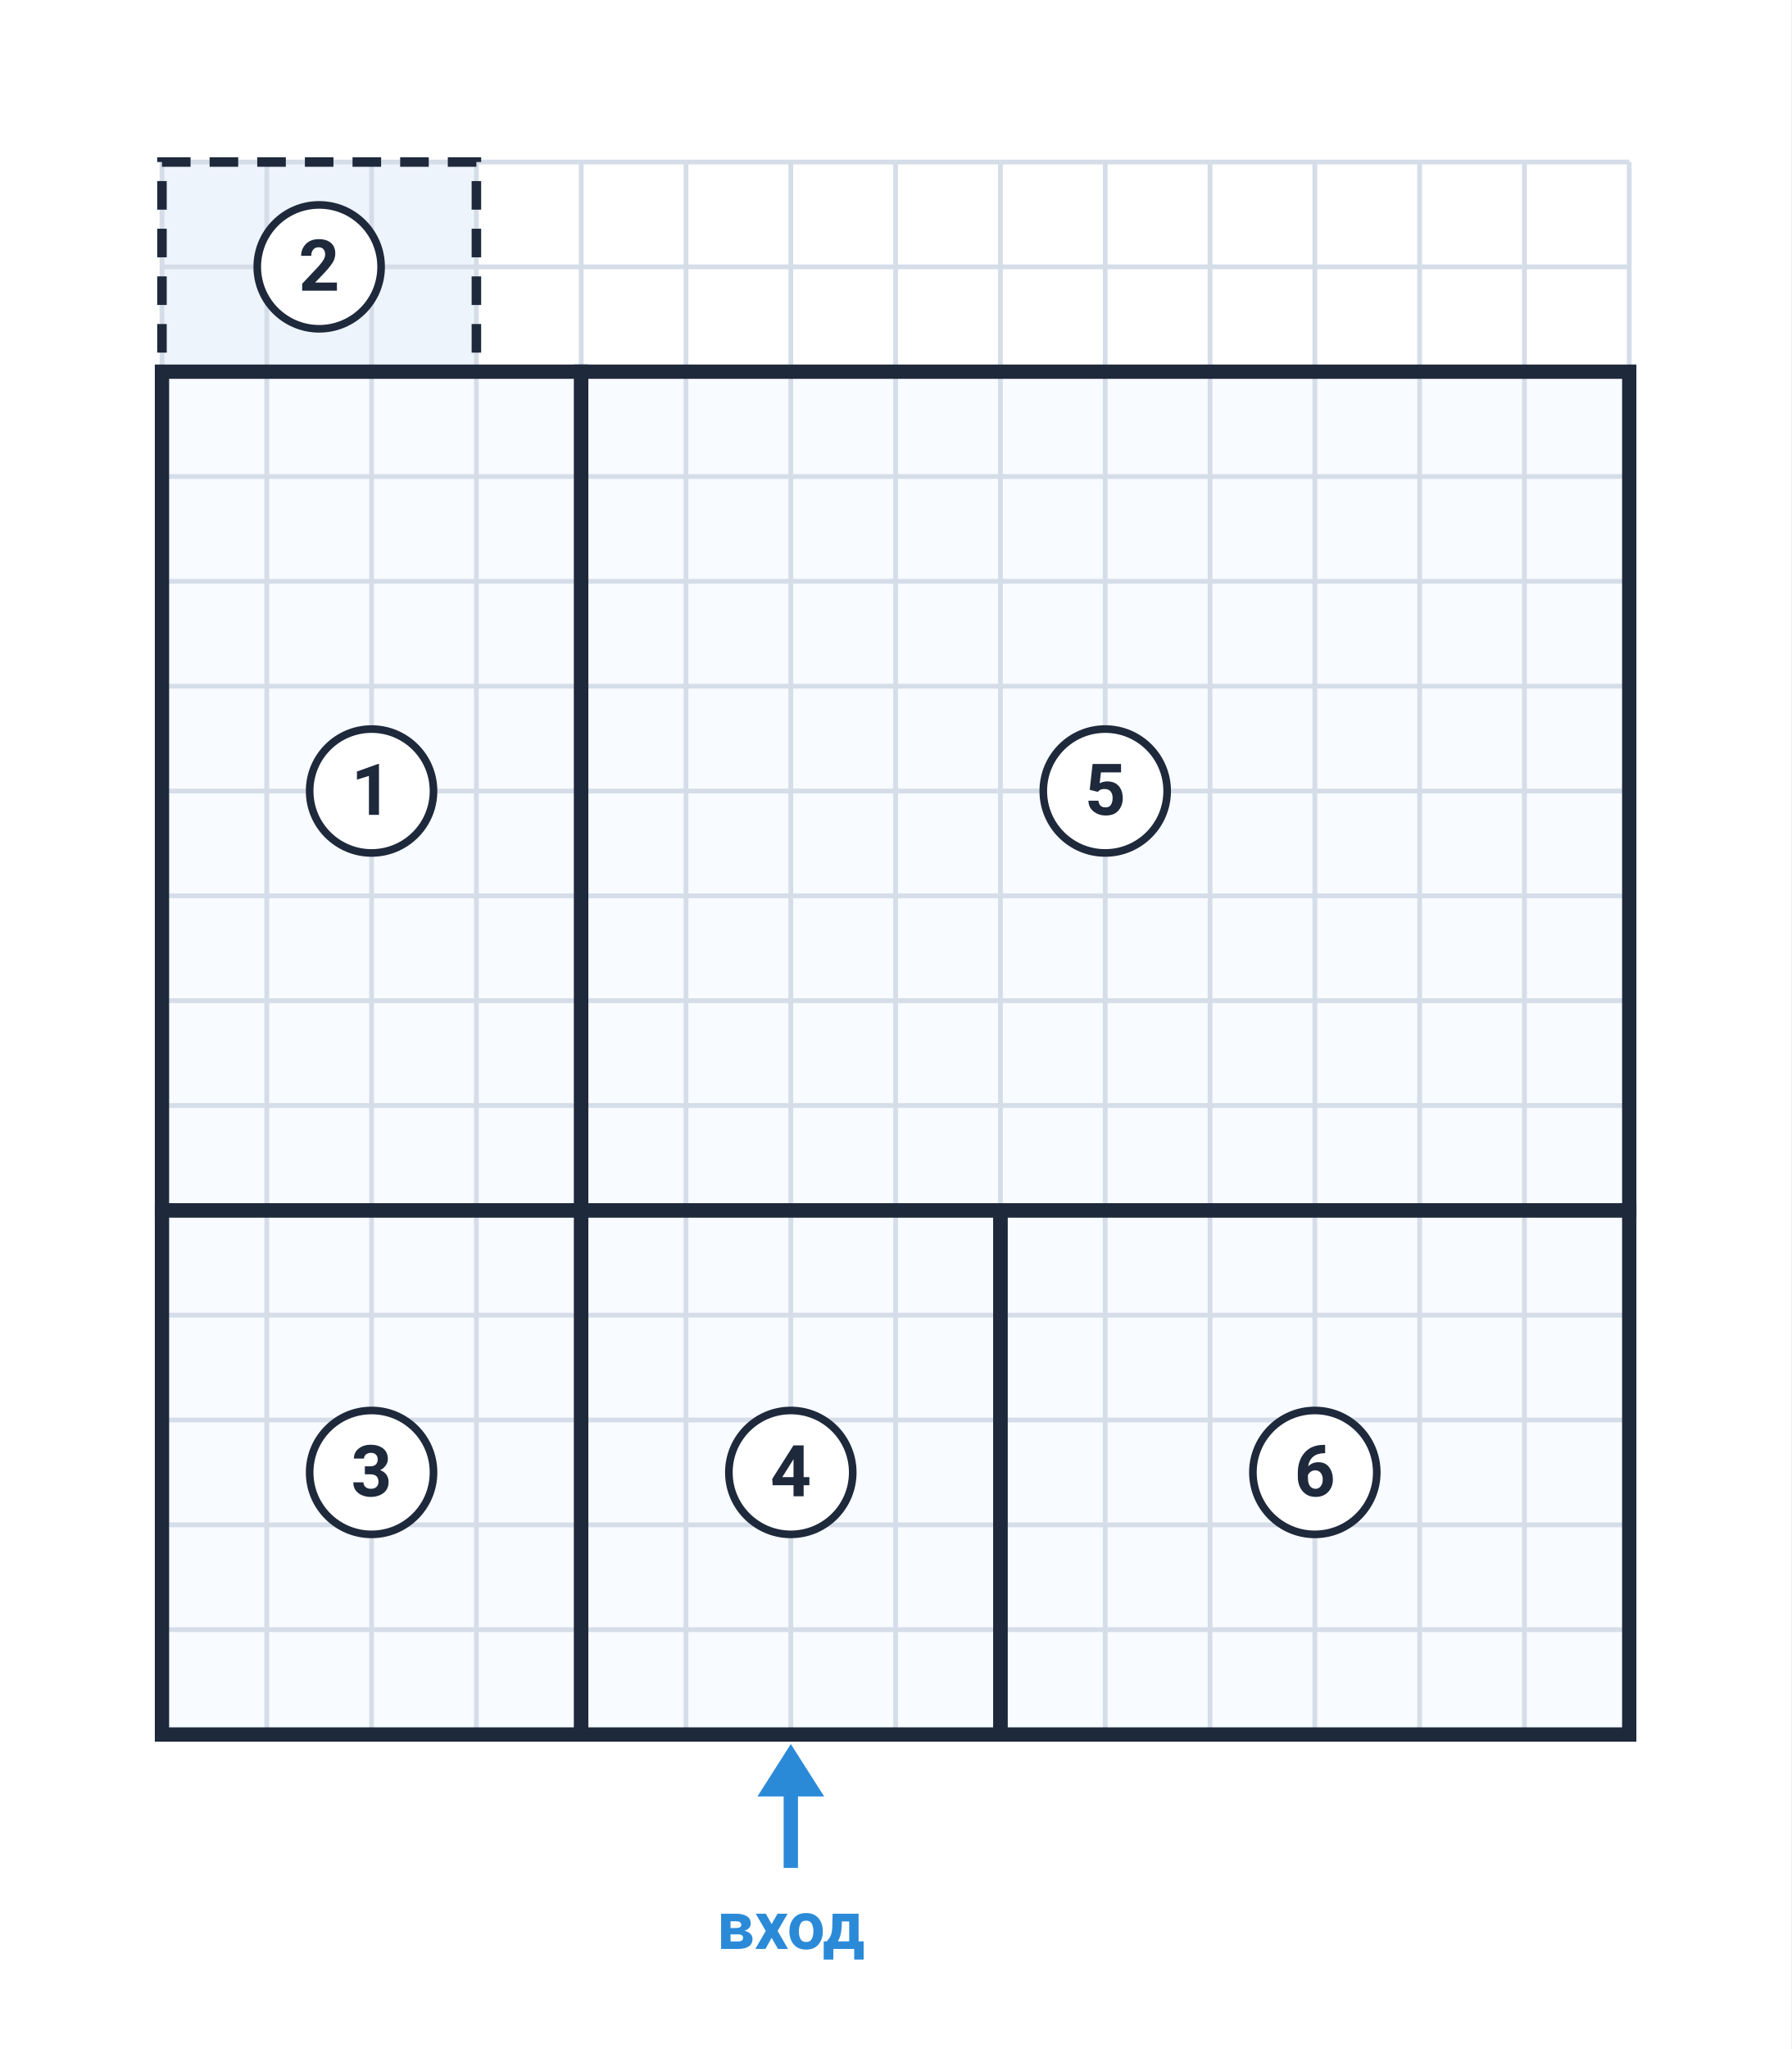
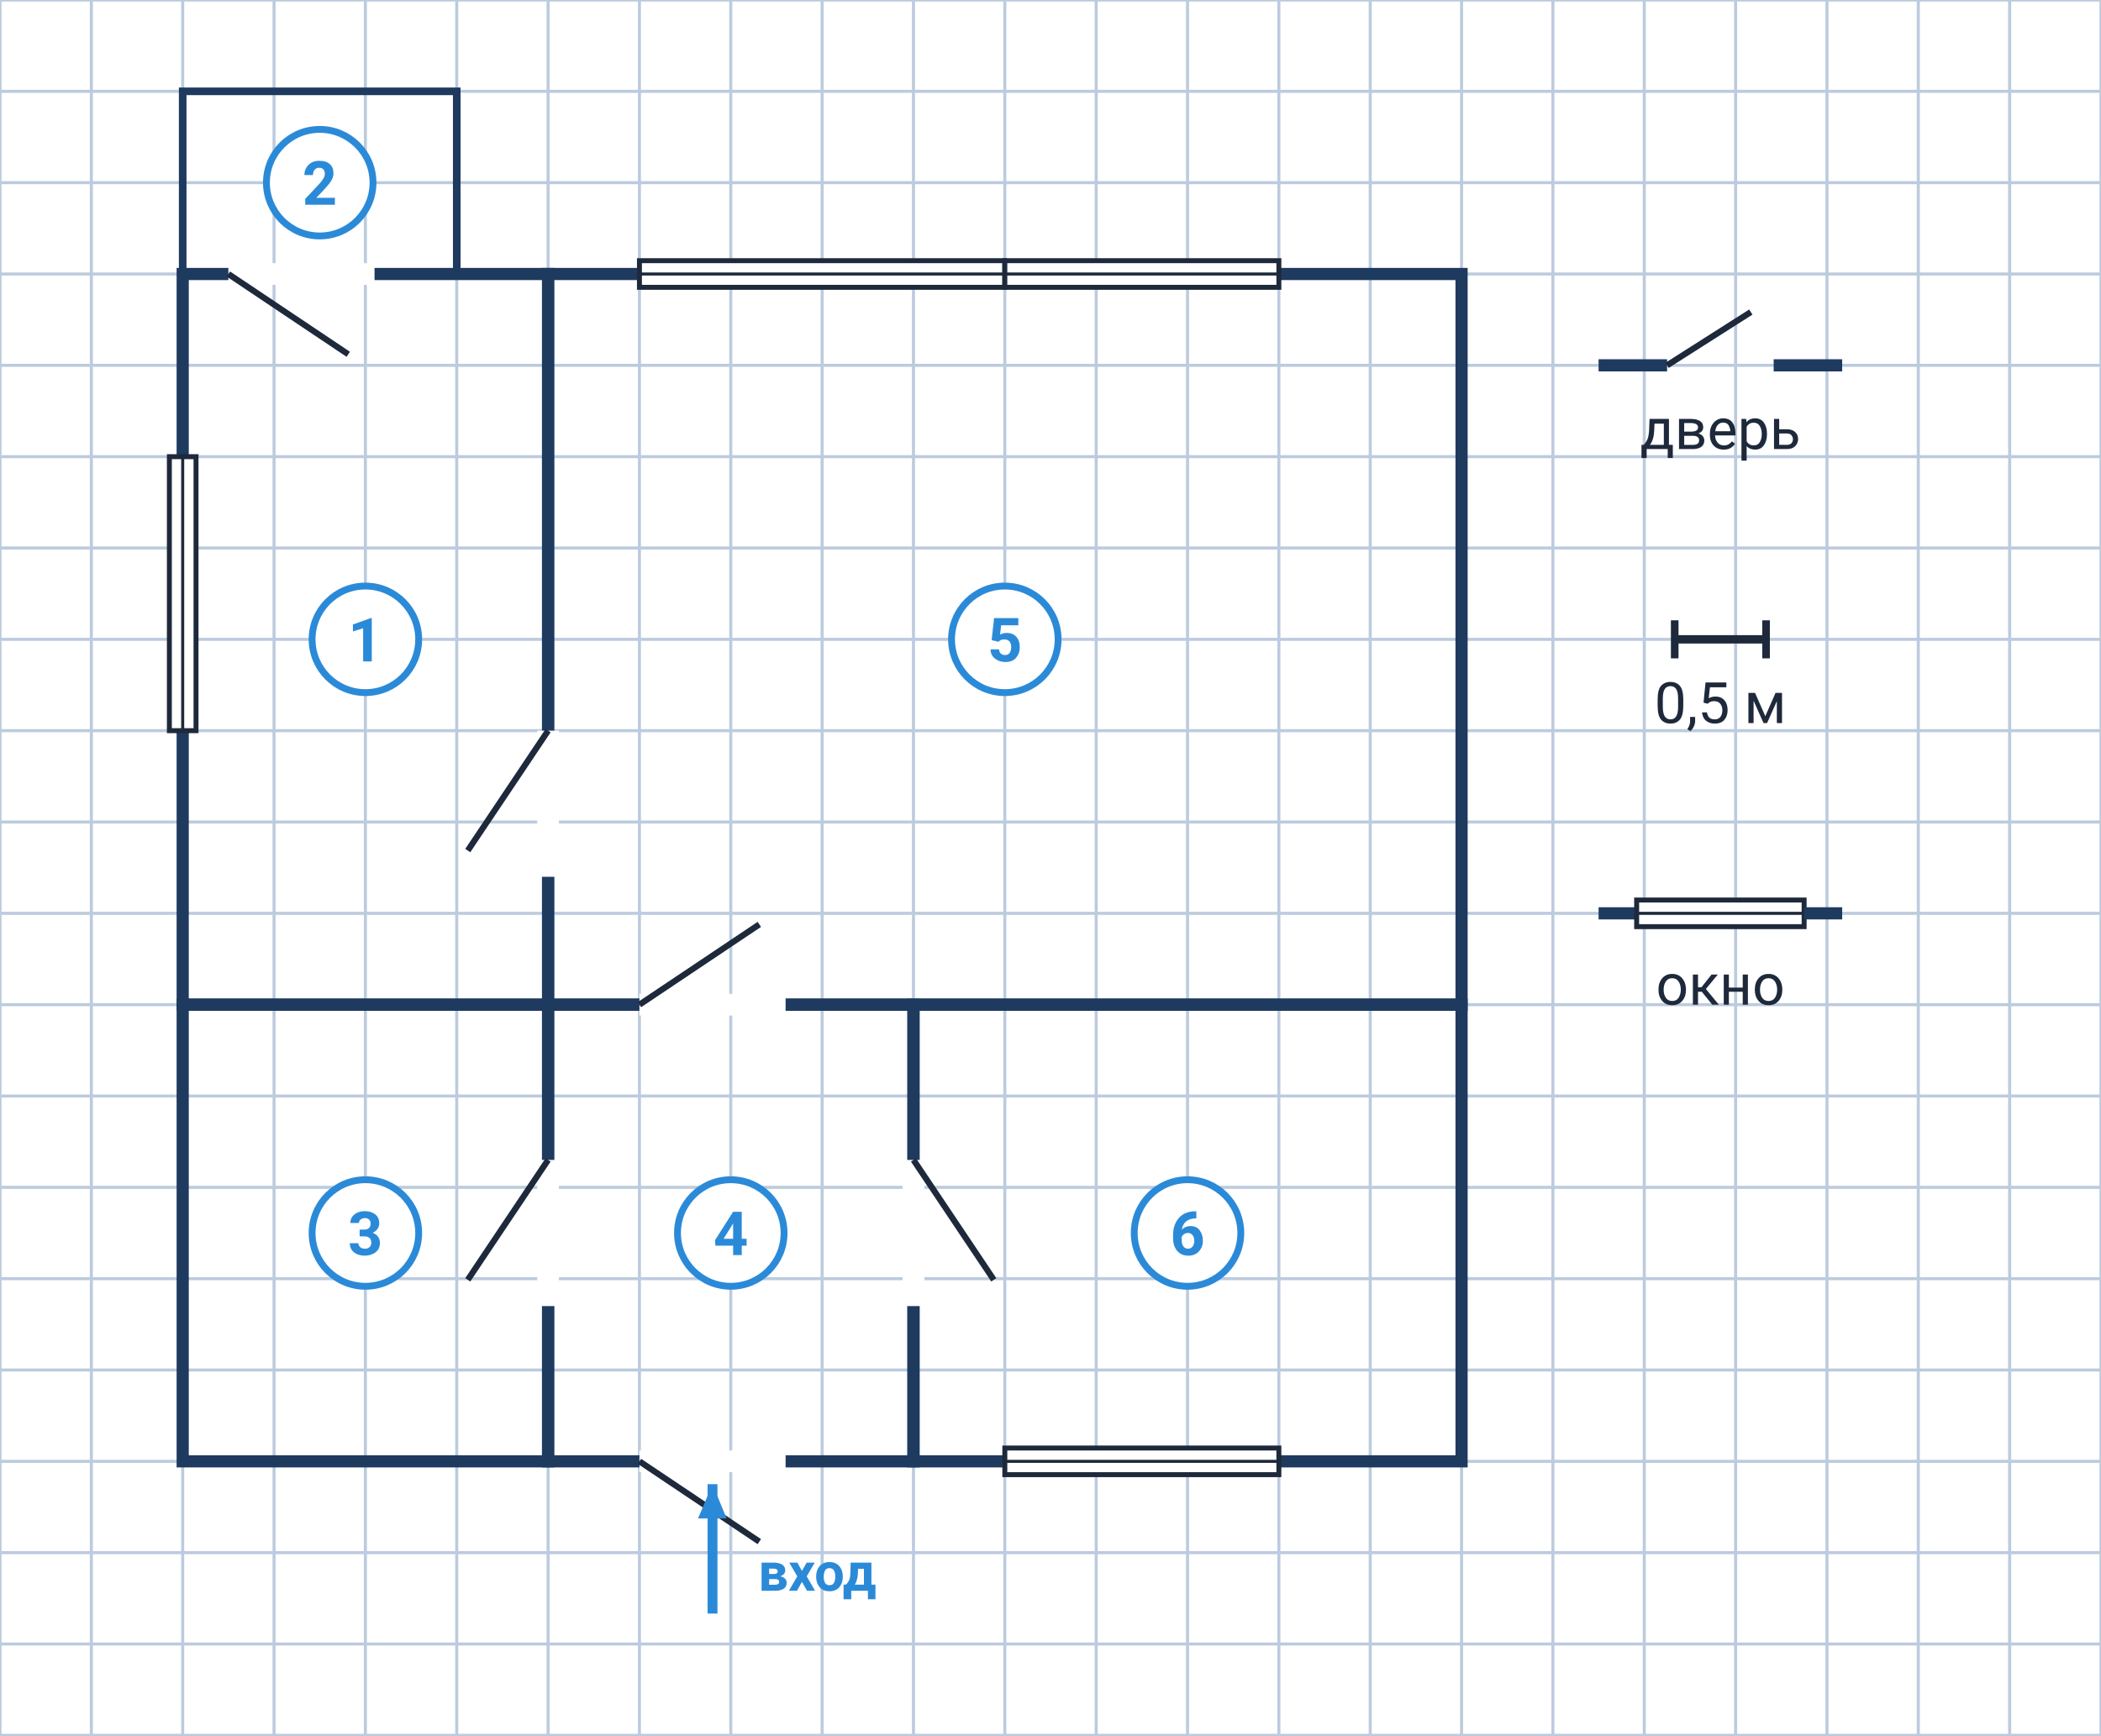
- <svg xmlns="http://www.w3.org/2000/svg" viewBox="0 0 376 430" width="376" height="430">
-   <rect width="376" height="430" fill="white" />
-   <rect x="122" y="78" width="220" height="176" fill="#f8fbff" />
-   <rect x="34" y="78" width="88" height="176" fill="#f8fbff" />
-   <rect x="34" y="254" width="88" height="110" fill="#f8fbff" />
-   <rect x="210" y="254" width="132" height="110" fill="#f8fbff" />
-   <rect x="122" y="254" width="88" height="110" fill="#f8fbff" />
-   <rect x="34" y="34" width="66" height="44" fill="#eef4fb" />
-   <line x1="34" y1="34" x2="34" y2="364" stroke="#d5dde8" stroke-width="1" />
-   <line x1="56" y1="34" x2="56" y2="364" stroke="#d5dde8" stroke-width="1" />
-   <line x1="78" y1="34" x2="78" y2="364" stroke="#d5dde8" stroke-width="1" />
-   <line x1="100" y1="34" x2="100" y2="364" stroke="#d5dde8" stroke-width="1" />
-   <line x1="122" y1="34" x2="122" y2="364" stroke="#d5dde8" stroke-width="1" />
-   <line x1="144" y1="34" x2="144" y2="364" stroke="#d5dde8" stroke-width="1" />
-   <line x1="166" y1="34" x2="166" y2="364" stroke="#d5dde8" stroke-width="1" />
-   <line x1="188" y1="34" x2="188" y2="364" stroke="#d5dde8" stroke-width="1" />
-   <line x1="210" y1="34" x2="210" y2="364" stroke="#d5dde8" stroke-width="1" />
-   <line x1="232" y1="34" x2="232" y2="364" stroke="#d5dde8" stroke-width="1" />
-   <line x1="254" y1="34" x2="254" y2="364" stroke="#d5dde8" stroke-width="1" />
-   <line x1="276" y1="34" x2="276" y2="364" stroke="#d5dde8" stroke-width="1" />
-   <line x1="298" y1="34" x2="298" y2="364" stroke="#d5dde8" stroke-width="1" />
-   <line x1="320" y1="34" x2="320" y2="364" stroke="#d5dde8" stroke-width="1" />
-   <line x1="342" y1="34" x2="342" y2="364" stroke="#d5dde8" stroke-width="1" />
-   <line x1="34" y1="34" x2="342" y2="34" stroke="#d5dde8" stroke-width="1" />
-   <line x1="34" y1="56" x2="342" y2="56" stroke="#d5dde8" stroke-width="1" />
-   <line x1="34" y1="78" x2="342" y2="78" stroke="#d5dde8" stroke-width="1" />
-   <line x1="34" y1="100" x2="342" y2="100" stroke="#d5dde8" stroke-width="1" />
-   <line x1="34" y1="122" x2="342" y2="122" stroke="#d5dde8" stroke-width="1" />
-   <line x1="34" y1="144" x2="342" y2="144" stroke="#d5dde8" stroke-width="1" />
-   <line x1="34" y1="166" x2="342" y2="166" stroke="#d5dde8" stroke-width="1" />
-   <line x1="34" y1="188" x2="342" y2="188" stroke="#d5dde8" stroke-width="1" />
-   <line x1="34" y1="210" x2="342" y2="210" stroke="#d5dde8" stroke-width="1" />
-   <line x1="34" y1="232" x2="342" y2="232" stroke="#d5dde8" stroke-width="1" />
-   <line x1="34" y1="254" x2="342" y2="254" stroke="#d5dde8" stroke-width="1" />
-   <line x1="34" y1="276" x2="342" y2="276" stroke="#d5dde8" stroke-width="1" />
-   <line x1="34" y1="298" x2="342" y2="298" stroke="#d5dde8" stroke-width="1" />
-   <line x1="34" y1="320" x2="342" y2="320" stroke="#d5dde8" stroke-width="1" />
-   <line x1="34" y1="342" x2="342" y2="342" stroke="#d5dde8" stroke-width="1" />
-   <line x1="34" y1="364" x2="342" y2="364" stroke="#d5dde8" stroke-width="1" />
-   <rect x="122.0" y="78.0" width="220.0" height="176.0" fill="none" stroke="#1e293b" stroke-width="3" />
-   <rect x="34.0" y="78.0" width="88.0" height="176.0" fill="none" stroke="#1e293b" stroke-width="3" />
-   <rect x="34.0" y="254.0" width="88.0" height="110.0" fill="none" stroke="#1e293b" stroke-width="3" />
-   <rect x="210.0" y="254.0" width="132.0" height="110.0" fill="none" stroke="#1e293b" stroke-width="3" />
-   <rect x="122.0" y="254.0" width="88.0" height="110.0" fill="none" stroke="#1e293b" stroke-width="3" />
-   <rect x="34.0" y="34.0" width="66.0" height="44.0" fill="none" stroke="#1e293b" stroke-width="2" stroke-dasharray="6 4" />
-   <circle cx="232.0" cy="166.0" r="13" fill="white" stroke="#1e293b" stroke-width="1.6" />
-   <text x="232.0" y="171.0" font-size="15" text-anchor="middle" fill="#1e293b" font-weight="bold" font-family="-apple-system,Segoe UI,Roboto,Arial,sans-serif">5</text>
-   <circle cx="78.0" cy="166.0" r="13" fill="white" stroke="#1e293b" stroke-width="1.6" />
-   <text x="78.0" y="171.0" font-size="15" text-anchor="middle" fill="#1e293b" font-weight="bold" font-family="-apple-system,Segoe UI,Roboto,Arial,sans-serif">1</text>
-   <circle cx="78.0" cy="309.0" r="13" fill="white" stroke="#1e293b" stroke-width="1.6" />
-   <text x="78.0" y="314.0" font-size="15" text-anchor="middle" fill="#1e293b" font-weight="bold" font-family="-apple-system,Segoe UI,Roboto,Arial,sans-serif">3</text>
-   <circle cx="276.0" cy="309.0" r="13" fill="white" stroke="#1e293b" stroke-width="1.6" />
-   <text x="276.0" y="314.0" font-size="15" text-anchor="middle" fill="#1e293b" font-weight="bold" font-family="-apple-system,Segoe UI,Roboto,Arial,sans-serif">6</text>
-   <circle cx="166.0" cy="309.0" r="13" fill="white" stroke="#1e293b" stroke-width="1.6" />
-   <text x="166.0" y="314.0" font-size="15" text-anchor="middle" fill="#1e293b" font-weight="bold" font-family="-apple-system,Segoe UI,Roboto,Arial,sans-serif">4</text>
-   <circle cx="67.0" cy="56.0" r="13" fill="white" stroke="#1e293b" stroke-width="1.6" />
-   <text x="67.0" y="61.0" font-size="15" text-anchor="middle" fill="#1e293b" font-weight="bold" font-family="-apple-system,Segoe UI,Roboto,Arial,sans-serif">2</text>
-   <line x1="166.0" y1="392" x2="166.0" y2="375" stroke="#2b8ad8" stroke-width="3" />
-   <polygon points="166.0,366 159.0,377 173.0,377" fill="#2b8ad8" />
-   <text x="166.0" y="409.0" font-size="14" text-anchor="middle" fill="#2b8ad8" font-weight="bold" font-family="-apple-system,Segoe UI,Roboto,Arial,sans-serif">вход</text>
+ <svg xmlns="http://www.w3.org/2000/svg" viewBox="0 0 552 456" width="552" height="456">
+   <rect width="552" height="456" fill="white" />
+   <rect width="552" height="456" fill="white" />
+   <line x1="0.0" y1="0.0" x2="0.0" y2="456.0" stroke="#bccbde" stroke-width="0.8" stroke-linecap="butt" />
+   <line x1="24.0" y1="0.0" x2="24.0" y2="456.0" stroke="#bccbde" stroke-width="0.8" stroke-linecap="butt" />
+   <line x1="48.0" y1="0.0" x2="48.0" y2="456.0" stroke="#bccbde" stroke-width="0.8" stroke-linecap="butt" />
+   <line x1="72.0" y1="0.0" x2="72.0" y2="456.0" stroke="#bccbde" stroke-width="0.8" stroke-linecap="butt" />
+   <line x1="96.0" y1="0.0" x2="96.0" y2="456.0" stroke="#bccbde" stroke-width="0.8" stroke-linecap="butt" />
+   <line x1="120.0" y1="0.0" x2="120.0" y2="456.0" stroke="#bccbde" stroke-width="0.8" stroke-linecap="butt" />
+   <line x1="144.0" y1="0.0" x2="144.0" y2="456.0" stroke="#bccbde" stroke-width="0.8" stroke-linecap="butt" />
+   <line x1="168.0" y1="0.0" x2="168.0" y2="456.0" stroke="#bccbde" stroke-width="0.8" stroke-linecap="butt" />
+   <line x1="192.0" y1="0.0" x2="192.0" y2="456.0" stroke="#bccbde" stroke-width="0.8" stroke-linecap="butt" />
+   <line x1="216.0" y1="0.0" x2="216.0" y2="456.0" stroke="#bccbde" stroke-width="0.8" stroke-linecap="butt" />
+   <line x1="240.0" y1="0.0" x2="240.0" y2="456.0" stroke="#bccbde" stroke-width="0.8" stroke-linecap="butt" />
+   <line x1="264.0" y1="0.0" x2="264.0" y2="456.0" stroke="#bccbde" stroke-width="0.8" stroke-linecap="butt" />
+   <line x1="288.0" y1="0.0" x2="288.0" y2="456.0" stroke="#bccbde" stroke-width="0.8" stroke-linecap="butt" />
+   <line x1="312.0" y1="0.0" x2="312.0" y2="456.0" stroke="#bccbde" stroke-width="0.8" stroke-linecap="butt" />
+   <line x1="336.0" y1="0.0" x2="336.0" y2="456.0" stroke="#bccbde" stroke-width="0.8" stroke-linecap="butt" />
+   <line x1="360.0" y1="0.0" x2="360.0" y2="456.0" stroke="#bccbde" stroke-width="0.8" stroke-linecap="butt" />
+   <line x1="384.0" y1="0.0" x2="384.0" y2="456.0" stroke="#bccbde" stroke-width="0.8" stroke-linecap="butt" />
+   <line x1="408.0" y1="0.0" x2="408.0" y2="456.0" stroke="#bccbde" stroke-width="0.8" stroke-linecap="butt" />
+   <line x1="432.0" y1="0.0" x2="432.0" y2="456.0" stroke="#bccbde" stroke-width="0.8" stroke-linecap="butt" />
+   <line x1="456.0" y1="0.0" x2="456.0" y2="456.0" stroke="#bccbde" stroke-width="0.8" stroke-linecap="butt" />
+   <line x1="480.0" y1="0.0" x2="480.0" y2="456.0" stroke="#bccbde" stroke-width="0.8" stroke-linecap="butt" />
+   <line x1="504.0" y1="0.0" x2="504.0" y2="456.0" stroke="#bccbde" stroke-width="0.8" stroke-linecap="butt" />
+   <line x1="528.0" y1="0.0" x2="528.0" y2="456.0" stroke="#bccbde" stroke-width="0.8" stroke-linecap="butt" />
+   <line x1="552.0" y1="0.0" x2="552.0" y2="456.0" stroke="#bccbde" stroke-width="0.8" stroke-linecap="butt" />
+   <line x1="0.0" y1="0.0" x2="552.0" y2="0.0" stroke="#bccbde" stroke-width="0.8" stroke-linecap="butt" />
+   <line x1="0.0" y1="24.0" x2="552.0" y2="24.0" stroke="#bccbde" stroke-width="0.8" stroke-linecap="butt" />
+   <line x1="0.0" y1="48.0" x2="552.0" y2="48.0" stroke="#bccbde" stroke-width="0.8" stroke-linecap="butt" />
+   <line x1="0.0" y1="72.0" x2="552.0" y2="72.0" stroke="#bccbde" stroke-width="0.8" stroke-linecap="butt" />
+   <line x1="0.0" y1="96.0" x2="552.0" y2="96.0" stroke="#bccbde" stroke-width="0.8" stroke-linecap="butt" />
+   <line x1="0.0" y1="120.0" x2="552.0" y2="120.0" stroke="#bccbde" stroke-width="0.8" stroke-linecap="butt" />
+   <line x1="0.0" y1="144.0" x2="552.0" y2="144.0" stroke="#bccbde" stroke-width="0.8" stroke-linecap="butt" />
+   <line x1="0.0" y1="168.0" x2="552.0" y2="168.0" stroke="#bccbde" stroke-width="0.8" stroke-linecap="butt" />
+   <line x1="0.0" y1="192.0" x2="552.0" y2="192.0" stroke="#bccbde" stroke-width="0.8" stroke-linecap="butt" />
+   <line x1="0.0" y1="216.0" x2="552.0" y2="216.0" stroke="#bccbde" stroke-width="0.8" stroke-linecap="butt" />
+   <line x1="0.0" y1="240.0" x2="552.0" y2="240.0" stroke="#bccbde" stroke-width="0.8" stroke-linecap="butt" />
+   <line x1="0.0" y1="264.0" x2="552.0" y2="264.0" stroke="#bccbde" stroke-width="0.8" stroke-linecap="butt" />
+   <line x1="0.0" y1="288.0" x2="552.0" y2="288.0" stroke="#bccbde" stroke-width="0.8" stroke-linecap="butt" />
+   <line x1="0.0" y1="312.0" x2="552.0" y2="312.0" stroke="#bccbde" stroke-width="0.8" stroke-linecap="butt" />
+   <line x1="0.0" y1="336.0" x2="552.0" y2="336.0" stroke="#bccbde" stroke-width="0.8" stroke-linecap="butt" />
+   <line x1="0.0" y1="360.0" x2="552.0" y2="360.0" stroke="#bccbde" stroke-width="0.8" stroke-linecap="butt" />
+   <line x1="0.0" y1="384.0" x2="552.0" y2="384.0" stroke="#bccbde" stroke-width="0.8" stroke-linecap="butt" />
+   <line x1="0.0" y1="408.0" x2="552.0" y2="408.0" stroke="#bccbde" stroke-width="0.8" stroke-linecap="butt" />
+   <line x1="0.0" y1="432.0" x2="552.0" y2="432.0" stroke="#bccbde" stroke-width="0.8" stroke-linecap="butt" />
+   <line x1="0.0" y1="456.0" x2="552.0" y2="456.0" stroke="#bccbde" stroke-width="0.8" stroke-linecap="butt" />
+   <rect x="144" y="72" width="240" height="192" fill="none" stroke="#1f3a5f" stroke-width="3.2" />
+   <rect x="48" y="72" width="96" height="192" fill="none" stroke="#1f3a5f" stroke-width="3.2" />
+   <rect x="48" y="264" width="96" height="120" fill="none" stroke="#1f3a5f" stroke-width="3.2" />
+   <rect x="240" y="264" width="144" height="120" fill="none" stroke="#1f3a5f" stroke-width="3.2" />
+   <rect x="144" y="264" width="96" height="120" fill="none" stroke="#1f3a5f" stroke-width="3.2" />
+   <rect x="48" y="24" width="72" height="48" fill="none" stroke="#1f3a5f" stroke-width="2" />
+   <rect x="168.0" y="68.5" width="96.0" height="7" fill="white" stroke="#1e293b" stroke-width="1.3" />
+   <line x1="168.0" y1="72.0" x2="264.0" y2="72.0" stroke="#1e293b" stroke-width="0.8" stroke-linecap="butt" />
+   <rect x="264.0" y="68.5" width="72.0" height="7" fill="white" stroke="#1e293b" stroke-width="1.3" />
+   <line x1="264.0" y1="72.0" x2="336.0" y2="72.0" stroke="#1e293b" stroke-width="0.8" stroke-linecap="butt" />
+   <rect x="264.0" y="380.5" width="72.0" height="7" fill="white" stroke="#1e293b" stroke-width="1.3" />
+   <line x1="264.0" y1="384.0" x2="336.0" y2="384.0" stroke="#1e293b" stroke-width="0.8" stroke-linecap="butt" />
+   <rect x="44.5" y="120.0" width="7" height="72.0" fill="white" stroke="#1e293b" stroke-width="1.3" />
+   <line x1="48.0" y1="120.0" x2="48.0" y2="192.0" stroke="#1e293b" stroke-width="0.8" stroke-linecap="butt" />
+   <line x1="144.0" y1="304.8" x2="144.0" y2="343.2" stroke="white" stroke-width="5.7" stroke-linecap="butt" />
+   <line x1="144.0" y1="304.8" x2="122.9" y2="336.3" stroke="#1e293b" stroke-width="1.6" stroke-linecap="butt" />
+   <line x1="240.0" y1="304.8" x2="240.0" y2="343.2" stroke="white" stroke-width="5.7" stroke-linecap="butt" />
+   <line x1="240.0" y1="304.8" x2="261.1" y2="336.3" stroke="#1e293b" stroke-width="1.6" stroke-linecap="butt" />
+   <line x1="168.0" y1="264.0" x2="206.4" y2="264.0" stroke="white" stroke-width="5.7" stroke-linecap="butt" />
+   <line x1="168.0" y1="264.0" x2="199.5" y2="242.9" stroke="#1e293b" stroke-width="1.6" stroke-linecap="butt" />
+   <line x1="144.0" y1="192.0" x2="144.0" y2="230.4" stroke="white" stroke-width="5.7" stroke-linecap="butt" />
+   <line x1="144.0" y1="192.0" x2="122.9" y2="223.5" stroke="#1e293b" stroke-width="1.6" stroke-linecap="butt" />
+   <line x1="60.0" y1="72.0" x2="98.4" y2="72.0" stroke="white" stroke-width="5.7" stroke-linecap="butt" />
+   <line x1="60.0" y1="72.0" x2="91.5" y2="93.1" stroke="#1e293b" stroke-width="1.6" stroke-linecap="butt" />
+   <line x1="168.0" y1="384.0" x2="206.4" y2="384.0" stroke="white" stroke-width="5.7" stroke-linecap="butt" />
+   <line x1="168.0" y1="384.0" x2="199.5" y2="405.1" stroke="#1e293b" stroke-width="1.6" stroke-linecap="butt" />
+   <line x1="187.2" y1="424.0" x2="187.2" y2="390.0" stroke="#2b8ad8" stroke-width="2.6" stroke-linecap="butt" />
+   <polygon points="187.2,390.0 190.9,399.0 183.4,399.0" fill="#2b8ad8" />
+   <text x="199.2" y="418.0" font-size="14" text-anchor="start" fill="#2b8ad8" font-weight="bold" font-family="-apple-system,Segoe UI,Roboto,Arial,sans-serif">вход</text>
+   <circle cx="264.0" cy="168.0" r="14" fill="white" stroke="#2b8ad8" stroke-width="1.8" />
+   <text x="264.0" y="173.8" font-size="16" text-anchor="middle" fill="#2b8ad8" font-weight="bold" font-family="-apple-system,Segoe UI,Roboto,Arial,sans-serif">5</text>
+   <circle cx="96.0" cy="168.0" r="14" fill="white" stroke="#2b8ad8" stroke-width="1.8" />
+   <text x="96.0" y="173.8" font-size="16" text-anchor="middle" fill="#2b8ad8" font-weight="bold" font-family="-apple-system,Segoe UI,Roboto,Arial,sans-serif">1</text>
+   <circle cx="96.0" cy="324.0" r="14" fill="white" stroke="#2b8ad8" stroke-width="1.8" />
+   <text x="96.0" y="329.8" font-size="16" text-anchor="middle" fill="#2b8ad8" font-weight="bold" font-family="-apple-system,Segoe UI,Roboto,Arial,sans-serif">3</text>
+   <circle cx="312.0" cy="324.0" r="14" fill="white" stroke="#2b8ad8" stroke-width="1.8" />
+   <text x="312.0" y="329.8" font-size="16" text-anchor="middle" fill="#2b8ad8" font-weight="bold" font-family="-apple-system,Segoe UI,Roboto,Arial,sans-serif">6</text>
+   <circle cx="192.0" cy="324.0" r="14" fill="white" stroke="#2b8ad8" stroke-width="1.8" />
+   <text x="192.0" y="329.8" font-size="16" text-anchor="middle" fill="#2b8ad8" font-weight="bold" font-family="-apple-system,Segoe UI,Roboto,Arial,sans-serif">4</text>
+   <circle cx="84.0" cy="48.0" r="14" fill="white" stroke="#2b8ad8" stroke-width="1.8" />
+   <text x="84.0" y="53.8" font-size="16" text-anchor="middle" fill="#2b8ad8" font-weight="bold" font-family="-apple-system,Segoe UI,Roboto,Arial,sans-serif">2</text>
+   <line x1="420.0" y1="96.0" x2="438.0" y2="96.0" stroke="#1f3a5f" stroke-width="3.2" stroke-linecap="butt" />
+   <line x1="466.0" y1="96.0" x2="484.0" y2="96.0" stroke="#1f3a5f" stroke-width="3.2" stroke-linecap="butt" />
+   <line x1="438.0" y1="96.0" x2="460.0" y2="82.0" stroke="#1e293b" stroke-width="1.6" stroke-linecap="butt" />
+   <text x="452.0" y="118.0" font-size="15" text-anchor="middle" fill="#1e293b" font-weight="normal" font-family="-apple-system,Segoe UI,Roboto,Arial,sans-serif">дверь</text>
+   <line x1="440.0" y1="168.0" x2="464.0" y2="168.0" stroke="#1e293b" stroke-width="2.2" stroke-linecap="butt" />
+   <line x1="440.0" y1="163.0" x2="440.0" y2="173.0" stroke="#1e293b" stroke-width="2" stroke-linecap="butt" />
+   <line x1="464.0" y1="163.0" x2="464.0" y2="173.0" stroke="#1e293b" stroke-width="2" stroke-linecap="butt" />
+   <text x="452.0" y="190.0" font-size="15" text-anchor="middle" fill="#1e293b" font-weight="normal" font-family="-apple-system,Segoe UI,Roboto,Arial,sans-serif">0,5 м</text>
+   <line x1="420.0" y1="240.0" x2="430.0" y2="240.0" stroke="#1f3a5f" stroke-width="3.2" stroke-linecap="butt" />
+   <rect x="430.0" y="236.5" width="44.0" height="7" fill="white" stroke="#1e293b" stroke-width="1.3" />
+   <line x1="430.0" y1="240.0" x2="474.0" y2="240.0" stroke="#1e293b" stroke-width="0.8" stroke-linecap="butt" />
+   <line x1="474.0" y1="240.0" x2="484.0" y2="240.0" stroke="#1f3a5f" stroke-width="3.2" stroke-linecap="butt" />
+   <text x="452.0" y="264.0" font-size="15" text-anchor="middle" fill="#1e293b" font-weight="normal" font-family="-apple-system,Segoe UI,Roboto,Arial,sans-serif">окно</text>
</svg>
